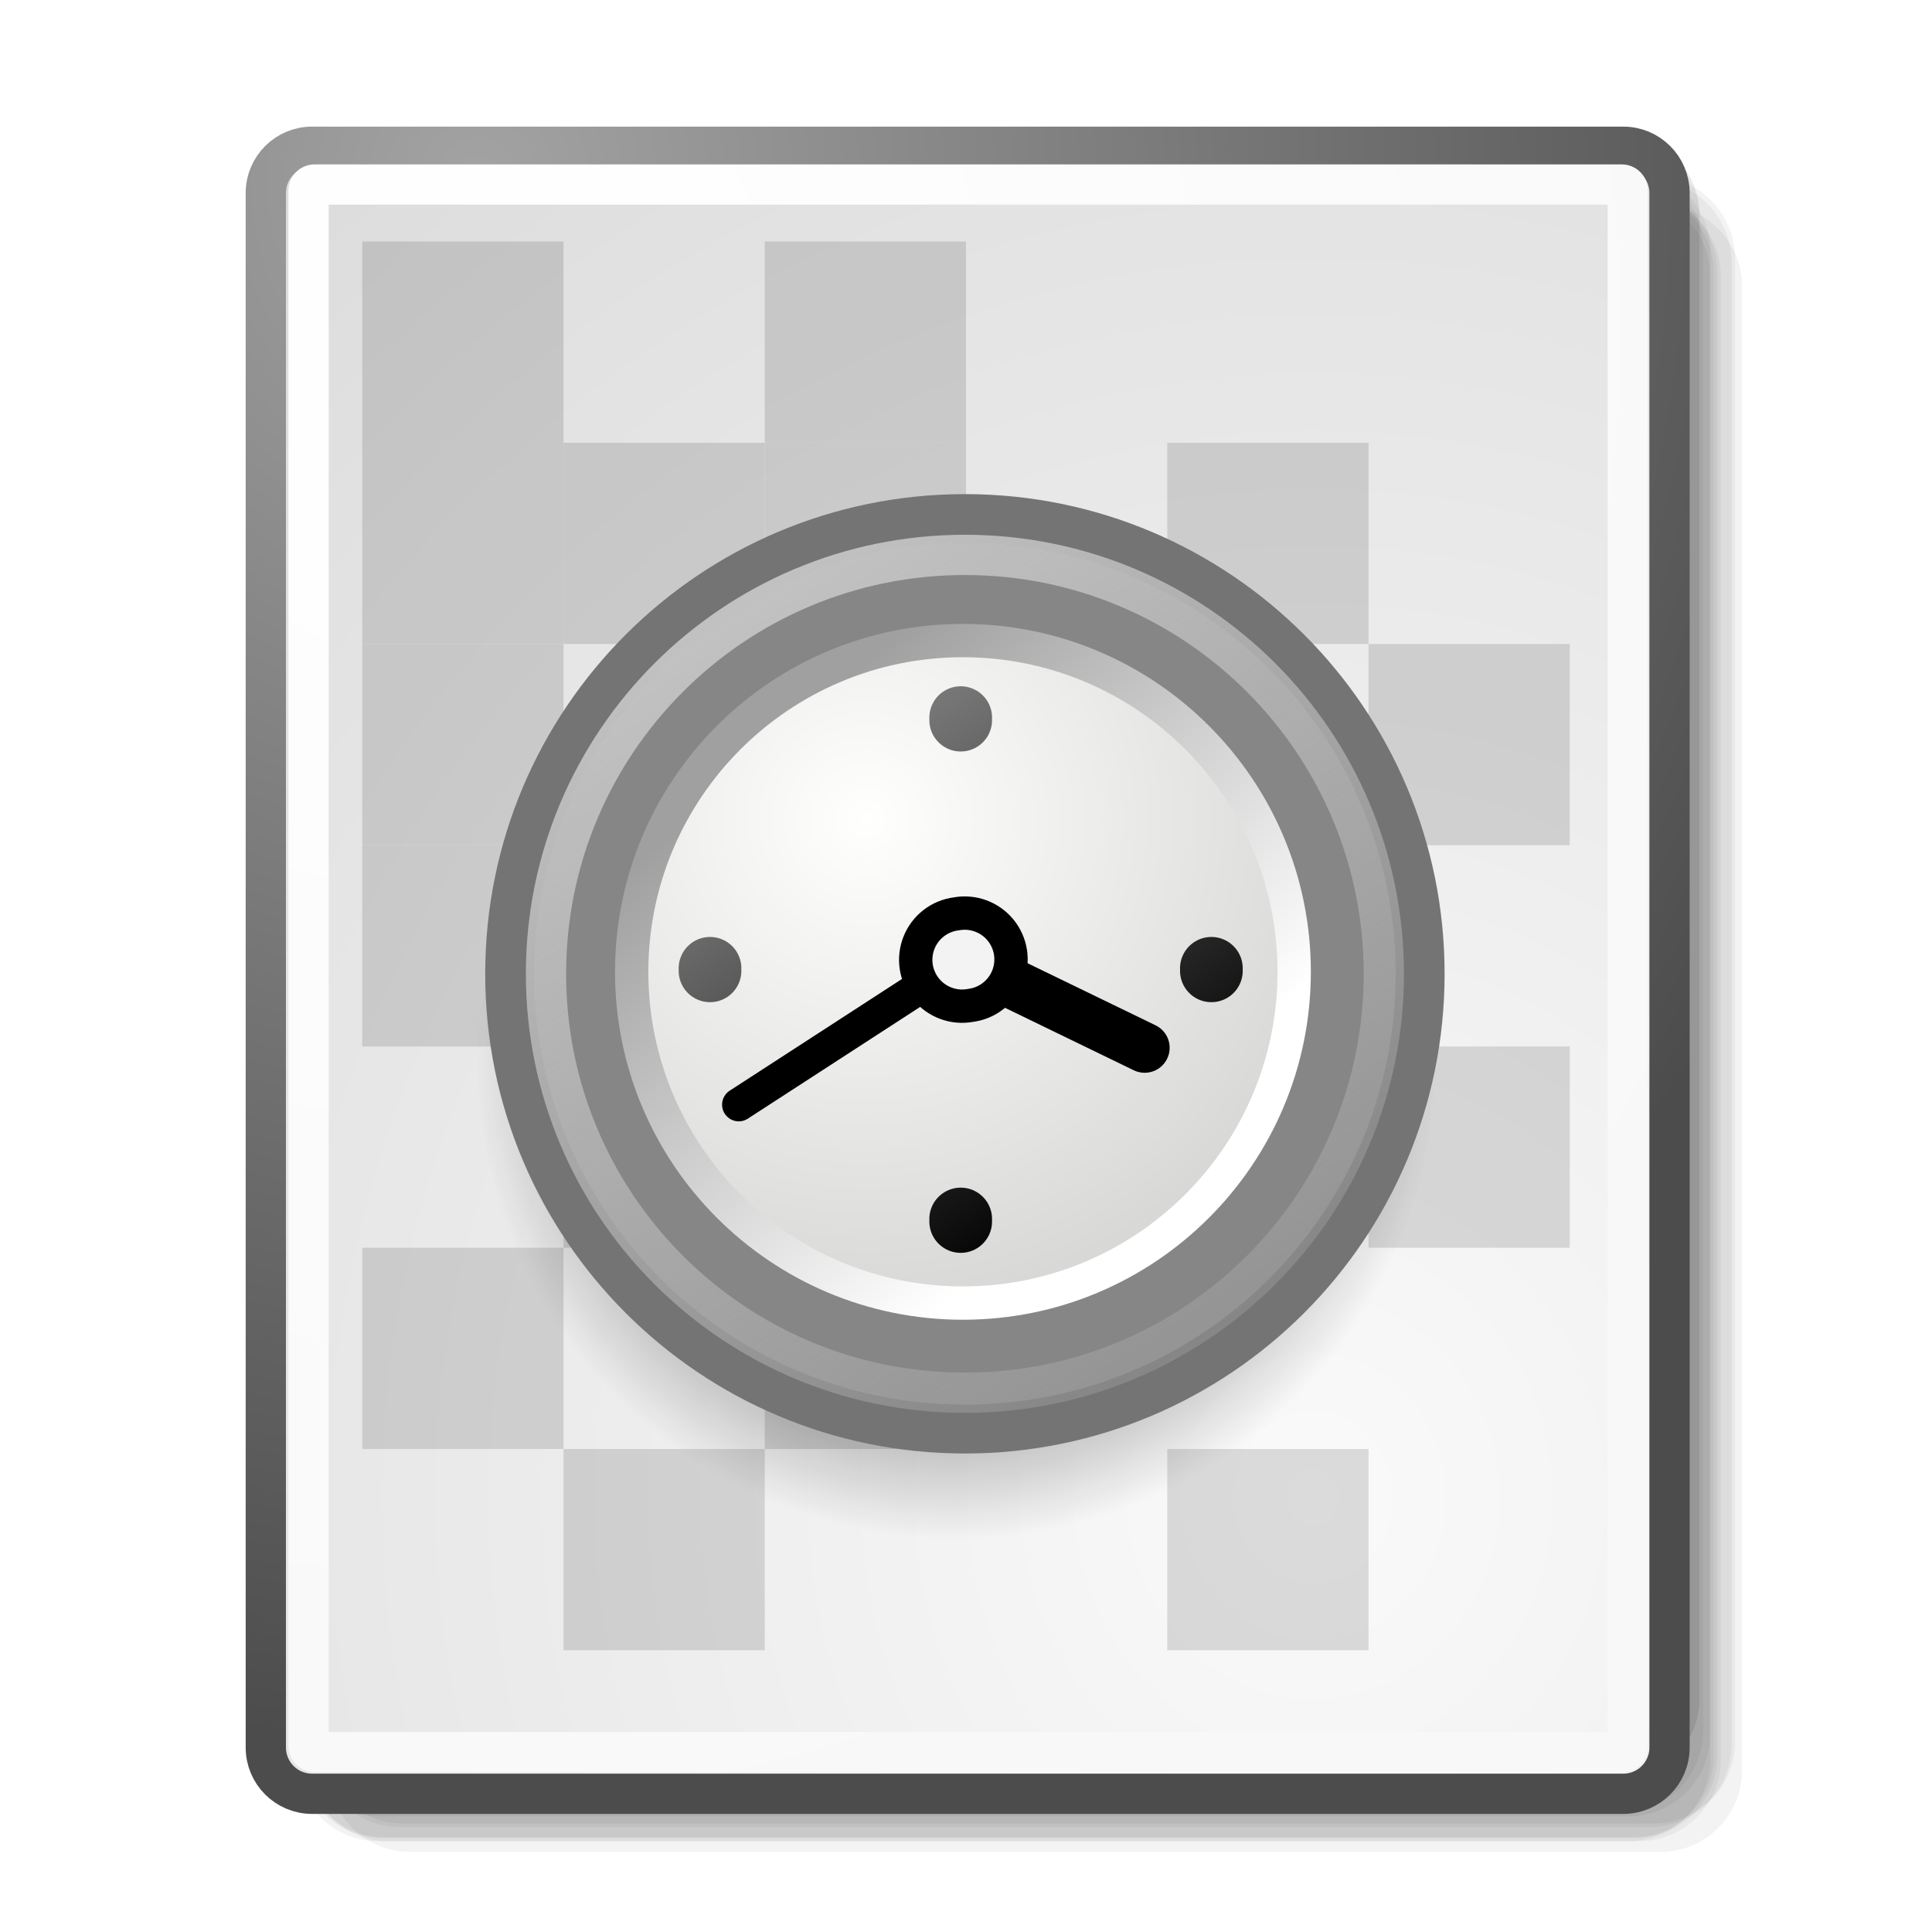
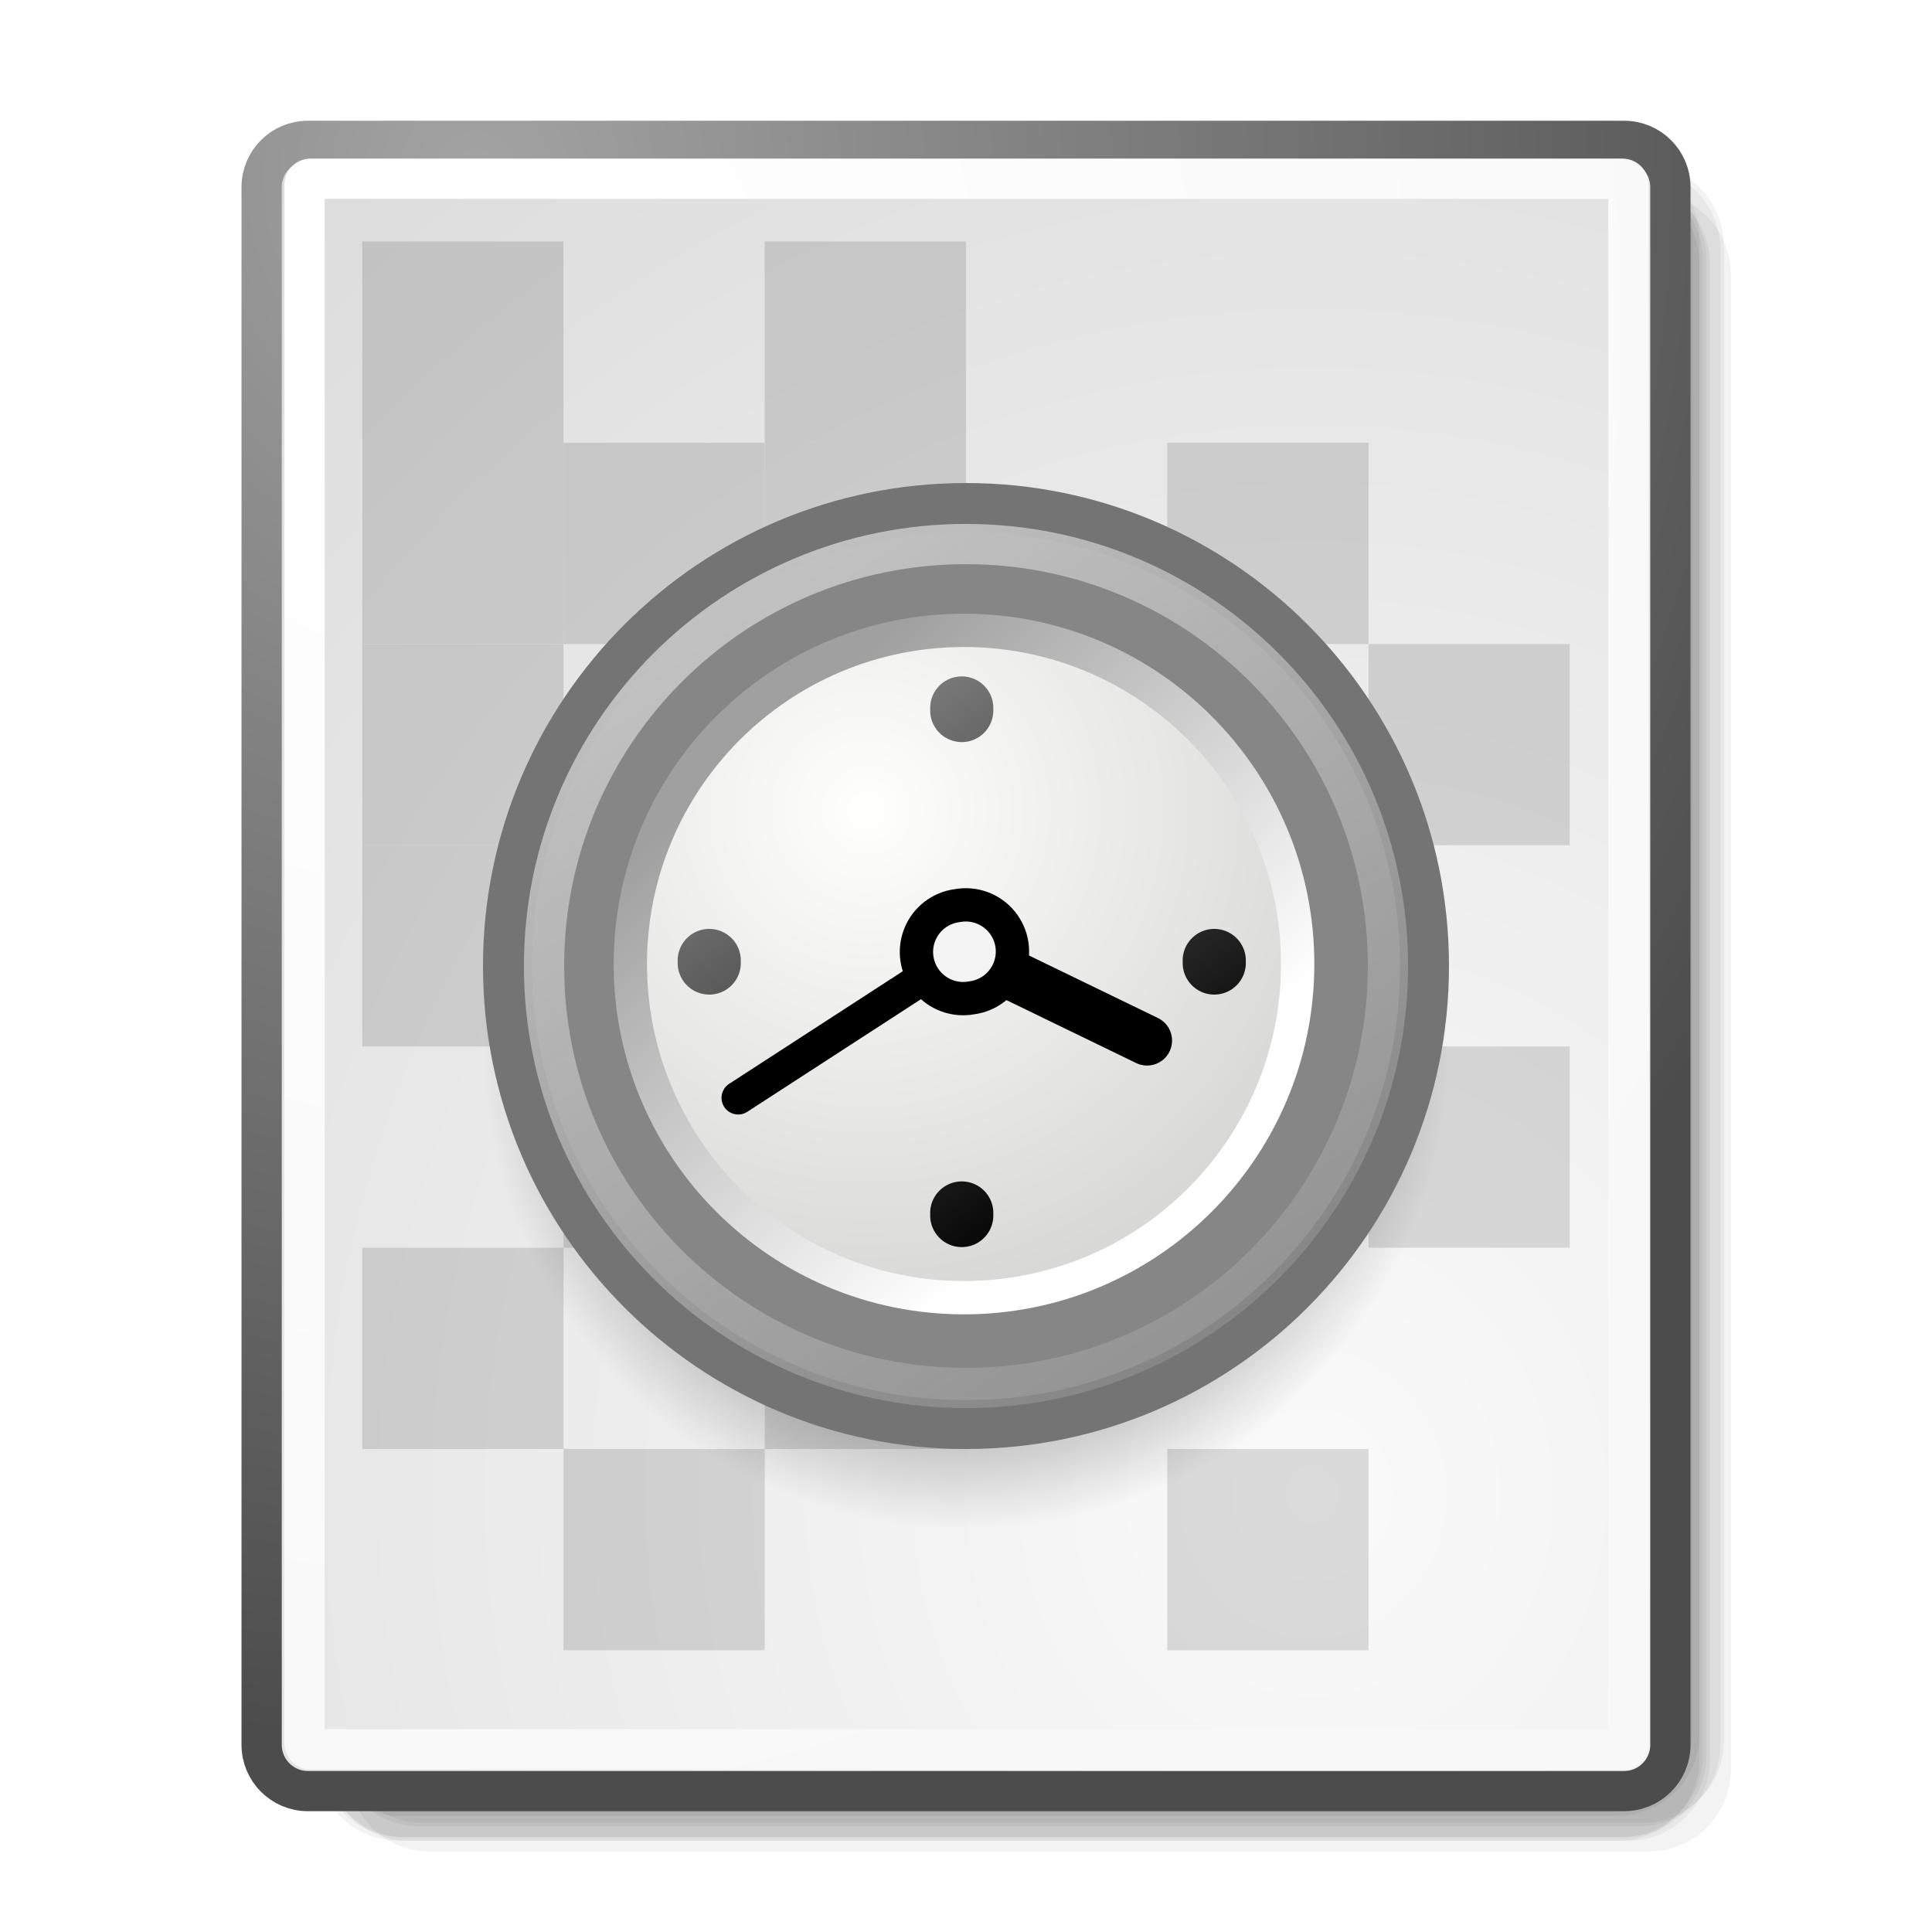
<svg xmlns="http://www.w3.org/2000/svg" xmlns:xlink="http://www.w3.org/1999/xlink" id="svg249" height="48px" width="48px">
  <defs id="defs3">
    <linearGradient id="linearGradient4650">
      <stop style="stop-color:#c6c6c6;stop-opacity:1;" offset="0" id="stop4652" />
      <stop style="stop-color:#c6c6c6;stop-opacity:0;" offset="1" id="stop4654" />
    </linearGradient>
    <linearGradient id="linearGradient4642">
      <stop style="stop-color:#000000;stop-opacity:1;" offset="0" id="stop4644" />
      <stop style="stop-color:#000000;stop-opacity:0;" offset="1" id="stop4646" />
    </linearGradient>
    <linearGradient id="linearGradient2111">
      <stop style="stop-color:#838383;stop-opacity:1;" offset="0" id="stop2113" />
      <stop style="stop-color:#000000;stop-opacity:1;" offset="1" id="stop2115" />
    </linearGradient>
    <linearGradient id="linearGradient42174">
      <stop style="stop-color:#a0a0a0;stop-opacity:1;" offset="0" id="stop42176" />
      <stop style="stop-color:#ffffff;stop-opacity:1;" offset="1" id="stop42178" />
    </linearGradient>
    <linearGradient id="linearGradient2145">
      <stop style="stop-color:#fffffd;stop-opacity:1;" offset="0" id="stop2147" />
      <stop style="stop-color:#cbcbc9;stop-opacity:1;" offset="1" id="stop2149" />
    </linearGradient>
    <linearGradient id="linearGradient2152">
      <stop id="stop2154" offset="0" style="stop-color:#9aa29a;stop-opacity:1;" />
      <stop id="stop2156" offset="1" style="stop-color:#b5beb5;stop-opacity:1;" />
    </linearGradient>
    <linearGradient id="linearGradient15662">
      <stop id="stop15664" offset="0" style="stop-color:#ffffff;stop-opacity:1;" />
      <stop id="stop15666" offset="1" style="stop-color:#f8f8f8;stop-opacity:1;" />
    </linearGradient>
    <linearGradient id="linearGradient269">
      <stop id="stop270" offset="0" style="stop-color:#a3a3a3;stop-opacity:1;" />
      <stop id="stop271" offset="1" style="stop-color:#4c4c4c;stop-opacity:1;" />
    </linearGradient>
    <linearGradient id="linearGradient259">
      <stop id="stop260" offset="0" style="stop-color:#fafafa;stop-opacity:1;" />
      <stop id="stop261" offset="1" style="stop-color:#bbbbbb;stop-opacity:1;" />
    </linearGradient>
    <radialGradient xlink:href="#linearGradient269" id="radialGradient15656" gradientUnits="userSpaceOnUse" gradientTransform="matrix(0.968273,0,0,1.032767,3.353553,0.646447)" cx="8.824" cy="3.756" fx="8.824" fy="3.756" r="37.752" />
    <radialGradient xlink:href="#linearGradient259" id="radialGradient15658" gradientUnits="userSpaceOnUse" gradientTransform="scale(0.960493,1.041132)" cx="33.967" cy="35.737" fx="33.967" fy="35.737" r="86.708" />
    <radialGradient xlink:href="#linearGradient15662" id="radialGradient15668" gradientUnits="userSpaceOnUse" gradientTransform="matrix(0.968273,0,0,1.032767,3.353553,0.646447)" cx="8.144" cy="7.268" fx="8.144" fy="7.268" r="38.159" />
    <radialGradient xlink:href="#linearGradient4642" id="radialGradient4793" gradientUnits="userSpaceOnUse" cx="23.75" cy="31" fx="23.75" fy="31" r="11.5" />
    <linearGradient xlink:href="#linearGradient2152" id="linearGradient4795" gradientUnits="userSpaceOnUse" gradientTransform="matrix(1.909643,0,0,0.592783,-10.06194,-1.765898)" x1="8.916" y1="37.197" x2="9.886" y2="52.091" />
    <radialGradient xlink:href="#linearGradient2145" id="radialGradient4797" gradientUnits="userSpaceOnUse" cx="11.902" cy="10.045" fx="11.902" fy="10.045" r="29.293" />
    <linearGradient xlink:href="#linearGradient42174" id="linearGradient4799" gradientUnits="userSpaceOnUse" x1="6.342" y1="7.789" x2="22.218" y2="25.884" />
    <linearGradient xlink:href="#linearGradient2111" id="linearGradient4801" gradientUnits="userSpaceOnUse" x1="13.037" y1="8.312" x2="19.359" y2="17.323" />
    <linearGradient xlink:href="#linearGradient2111" id="linearGradient4803" gradientUnits="userSpaceOnUse" x1="13.037" y1="-1.588" x2="19.359" y2="7.423" />
    <linearGradient xlink:href="#linearGradient2111" id="linearGradient4805" gradientUnits="userSpaceOnUse" x1="17.987" y1="3.362" x2="24.309" y2="12.373" />
    <linearGradient xlink:href="#linearGradient2111" id="linearGradient4807" gradientUnits="userSpaceOnUse" x1="8.088" y1="3.362" x2="14.409" y2="12.373" />
    <linearGradient xlink:href="#linearGradient4650" id="linearGradient4809" gradientUnits="userSpaceOnUse" x1="6.526" y1="1.39" x2="29.94" y2="37.964" />
+     <linearGradient xlink:href="#linearGradient2152" id="linearGradient4011" gradientUnits="userSpaceOnUse" gradientTransform="matrix(1.909643,0,0,0.592783,-10.06194,-1.765898)" x1="8.916" y1="37.197" x2="9.886" y2="52.091" />
+     <radialGradient xlink:href="#linearGradient2145" id="radialGradient4013" gradientUnits="userSpaceOnUse" cx="11.902" cy="10.045" fx="11.902" fy="10.045" r="29.293" />
+     <linearGradient xlink:href="#linearGradient42174" id="linearGradient4015" gradientUnits="userSpaceOnUse" x1="6.342" y1="7.789" x2="22.218" y2="25.884" />
+     <linearGradient xlink:href="#linearGradient2111" id="linearGradient4017" gradientUnits="userSpaceOnUse" x1="13.037" y1="8.312" x2="19.359" y2="17.323" />
+     <linearGradient xlink:href="#linearGradient2111" id="linearGradient4019" gradientUnits="userSpaceOnUse" x1="13.037" y1="-1.588" x2="19.359" y2="7.423" />
+     <linearGradient xlink:href="#linearGradient2111" id="linearGradient4021" gradientUnits="userSpaceOnUse" x1="17.987" y1="3.362" x2="24.309" y2="12.373" />
+     <linearGradient xlink:href="#linearGradient2111" id="linearGradient4023" gradientUnits="userSpaceOnUse" x1="8.088" y1="3.362" x2="14.409" y2="12.373" />
+     <linearGradient xlink:href="#linearGradient4650" id="linearGradient4025" gradientUnits="userSpaceOnUse" x1="6.526" y1="1.39" x2="29.94" y2="37.964" />
+     <radialGradient xlink:href="#linearGradient4642" id="radialGradient4029" gradientUnits="userSpaceOnUse" cx="23.75" cy="31" fx="23.75" fy="31" r="11.5" />
+     <radialGradient xlink:href="#linearGradient259" id="radialGradient4052" gradientUnits="userSpaceOnUse" gradientTransform="scale(0.960493,1.041132)" cx="33.967" cy="35.737" fx="33.967" fy="35.737" r="86.708" />
+     <radialGradient xlink:href="#linearGradient269" id="radialGradient4054" gradientUnits="userSpaceOnUse" gradientTransform="matrix(0.968273,0,0,1.032767,3.353553,0.646447)" cx="8.824" cy="3.756" fx="8.824" fy="3.756" r="37.752" />
+     <radialGradient xlink:href="#linearGradient15662" id="radialGradient4056" gradientUnits="userSpaceOnUse" gradientTransform="matrix(0.968273,0,0,1.032767,3.353553,0.646447)" cx="8.144" cy="7.268" fx="8.144" fy="7.268" r="38.159" />
  </defs>
  <g id="layer6">
-     <g id="g15887" transform="translate(35.44373,19.44543)" style="fill:#000000;fill-opacity:0.047">
-       <rect style="color:#000000;fill:#000000;fill-opacity:0.047;fill-rule:nonzero;stroke:none;stroke-width:1;stroke-linecap:round;stroke-linejoin:round;stroke-miterlimit:4;stroke-dashoffset:0;stroke-opacity:1;marker:none;marker-start:none;marker-mid:none;marker-end:none;visibility:visible;display:block;overflow:visible" id="rect15787" width="35.125" height="40.92" x="-27.816" y="-14.621" ry="2.033" rx="2.033" />
-       <rect style="color:#000000;fill:#000000;fill-opacity:0.047;fill-rule:nonzero;stroke:none;stroke-width:1;stroke-linecap:round;stroke-linejoin:round;stroke-miterlimit:4;stroke-dashoffset:0;stroke-opacity:1;marker:none;marker-start:none;marker-mid:none;marker-end:none;visibility:visible;display:block;overflow:visible" id="rect15865" width="35.125" height="40.92" x="-27.462" y="-15.063" ry="2.033" rx="2.033" />
-       <rect style="color:#000000;fill:#000000;fill-opacity:0.047;fill-rule:nonzero;stroke:none;stroke-width:1;stroke-linecap:round;stroke-linejoin:round;stroke-miterlimit:4;stroke-dashoffset:0;stroke-opacity:1;marker:none;marker-start:none;marker-mid:none;marker-end:none;visibility:visible;display:block;overflow:visible" id="rect15867" width="35.125" height="40.92" x="-28.257" y="-15.329" ry="2.033" rx="2.033" />
-       <rect style="color:#000000;fill:#000000;fill-opacity:0.047;fill-rule:nonzero;stroke:none;stroke-width:1;stroke-linecap:round;stroke-linejoin:round;stroke-miterlimit:4;stroke-dashoffset:0;stroke-opacity:1;marker:none;marker-start:none;marker-mid:none;marker-end:none;visibility:visible;display:block;overflow:visible" id="rect15869" width="35.125" height="40.92" x="-28.081" y="-15.24" ry="2.033" rx="2.033" />
-       <rect style="color:#000000;fill:#000000;fill-opacity:0.047;fill-rule:nonzero;stroke:none;stroke-width:1;stroke-linecap:round;stroke-linejoin:round;stroke-miterlimit:4;stroke-dashoffset:0;stroke-opacity:1;marker:none;marker-start:none;marker-mid:none;marker-end:none;visibility:visible;display:block;overflow:visible" id="rect15871" width="35.125" height="40.92" x="-27.285" y="-14.356" ry="2.033" rx="2.033" />
-       <rect style="color:#000000;fill:#000000;fill-opacity:0.047;fill-rule:nonzero;stroke:none;stroke-width:1;stroke-linecap:round;stroke-linejoin:round;stroke-miterlimit:4;stroke-dashoffset:0;stroke-opacity:1;marker:none;marker-start:none;marker-mid:none;marker-end:none;visibility:visible;display:block;overflow:visible" id="rect15873" width="35.125" height="40.92" x="-27.904" y="-14.71" ry="2.033" rx="2.033" />
-       <rect style="color:#000000;fill:#000000;fill-opacity:0.047;fill-rule:nonzero;stroke:none;stroke-width:1;stroke-linecap:round;stroke-linejoin:round;stroke-miterlimit:4;stroke-dashoffset:0;stroke-opacity:1;marker:none;marker-start:none;marker-mid:none;marker-end:none;visibility:visible;display:block;overflow:visible" id="rect15875" width="35.125" height="40.92" x="-27.992" y="-14.71" ry="2.033" rx="2.033" />
-       <rect style="color:#000000;fill:#000000;fill-opacity:0.047;fill-rule:nonzero;stroke:none;stroke-width:1;stroke-linecap:round;stroke-linejoin:round;stroke-miterlimit:4;stroke-dashoffset:0;stroke-opacity:1;marker:none;marker-start:none;marker-mid:none;marker-end:none;visibility:visible;display:block;overflow:visible" id="rect15877" width="35.125" height="40.92" x="-28.081" y="-14.621" ry="2.033" rx="2.033" />
-       <rect style="color:#000000;fill:#000000;fill-opacity:0.047;fill-rule:nonzero;stroke:none;stroke-width:1;stroke-linecap:round;stroke-linejoin:round;stroke-miterlimit:4;stroke-dashoffset:0;stroke-opacity:1;marker:none;marker-start:none;marker-mid:none;marker-end:none;visibility:visible;display:block;overflow:visible" id="rect15879" width="35.125" height="40.92" x="-27.55" y="-14.975" ry="2.033" rx="2.033" />
-       <rect style="color:#000000;fill:#000000;fill-opacity:0.047;fill-rule:nonzero;stroke:none;stroke-width:1;stroke-linecap:round;stroke-linejoin:round;stroke-miterlimit:4;stroke-dashoffset:0;stroke-opacity:1;marker:none;marker-start:none;marker-mid:none;marker-end:none;visibility:visible;display:block;overflow:visible" id="rect15881" width="35.125" height="40.92" x="-28.965" y="-15.771" ry="2.033" rx="2.033" />
-       <rect style="color:#000000;fill:#000000;fill-opacity:0.047;fill-rule:nonzero;stroke:none;stroke-width:1;stroke-linecap:round;stroke-linejoin:round;stroke-miterlimit:4;stroke-dashoffset:0;stroke-opacity:1;marker:none;marker-start:none;marker-mid:none;marker-end:none;visibility:visible;display:block;overflow:visible" id="rect15883" width="35.125" height="40.92" x="-28.346" y="-16.124" ry="2.033" rx="2.033" />
-       <rect style="color:#000000;fill:#000000;fill-opacity:0.047;fill-rule:nonzero;stroke:none;stroke-width:1;stroke-linecap:round;stroke-linejoin:round;stroke-miterlimit:4;stroke-dashoffset:0;stroke-opacity:1;marker:none;marker-start:none;marker-mid:none;marker-end:none;visibility:visible;display:block;overflow:visible" id="rect15885" width="35.125" height="40.92" x="-28.346" y="-16.124" ry="2.033" rx="2.033" />
+     <g id="g15887" transform="matrix(0.978144,0,0,1.007303,35.33155,19.24184)" style="fill:#000000;fill-opacity:0.047">
+       <rect style="color:#000000;fill:#000000;fill-opacity:0.047;fill-rule:nonzero;stroke:none;stroke-width:1;stroke-linecap:round;stroke-linejoin:round;marker:none;marker-start:none;marker-mid:none;marker-end:none;stroke-miterlimit:4;stroke-dashoffset:0;stroke-opacity:1;visibility:visible;display:block;overflow:visible" id="rect15787" width="35.125" height="40.92" x="-27.816" y="-14.621" ry="2.018" rx="2.078" />
+       <rect style="color:#000000;fill:#000000;fill-opacity:0.047;fill-rule:nonzero;stroke:none;stroke-width:1;stroke-linecap:round;stroke-linejoin:round;marker:none;marker-start:none;marker-mid:none;marker-end:none;stroke-miterlimit:4;stroke-dashoffset:0;stroke-opacity:1;visibility:visible;display:block;overflow:visible" id="rect15865" width="35.125" height="40.92" x="-27.462" y="-15.063" ry="2.018" rx="2.078" />
+       <rect style="color:#000000;fill:#000000;fill-opacity:0.047;fill-rule:nonzero;stroke:none;stroke-width:1;stroke-linecap:round;stroke-linejoin:round;marker:none;marker-start:none;marker-mid:none;marker-end:none;stroke-miterlimit:4;stroke-dashoffset:0;stroke-opacity:1;visibility:visible;display:block;overflow:visible" id="rect15867" width="35.125" height="40.92" x="-28.257" y="-15.329" ry="2.018" rx="2.078" />
+       <rect style="color:#000000;fill:#000000;fill-opacity:0.047;fill-rule:nonzero;stroke:none;stroke-width:1;stroke-linecap:round;stroke-linejoin:round;marker:none;marker-start:none;marker-mid:none;marker-end:none;stroke-miterlimit:4;stroke-dashoffset:0;stroke-opacity:1;visibility:visible;display:block;overflow:visible" id="rect15869" width="35.125" height="40.92" x="-28.081" y="-15.24" ry="2.018" rx="2.078" />
+       <rect style="color:#000000;fill:#000000;fill-opacity:0.047;fill-rule:nonzero;stroke:none;stroke-width:1;stroke-linecap:round;stroke-linejoin:round;marker:none;marker-start:none;marker-mid:none;marker-end:none;stroke-miterlimit:4;stroke-dashoffset:0;stroke-opacity:1;visibility:visible;display:block;overflow:visible" id="rect15871" width="35.125" height="40.92" x="-27.285" y="-14.356" ry="2.018" rx="2.078" />
+       <rect style="color:#000000;fill:#000000;fill-opacity:0.047;fill-rule:nonzero;stroke:none;stroke-width:1;stroke-linecap:round;stroke-linejoin:round;marker:none;marker-start:none;marker-mid:none;marker-end:none;stroke-miterlimit:4;stroke-dashoffset:0;stroke-opacity:1;visibility:visible;display:block;overflow:visible" id="rect15873" width="35.125" height="40.92" x="-27.904" y="-14.71" ry="2.018" rx="2.078" />
+       <rect style="color:#000000;fill:#000000;fill-opacity:0.047;fill-rule:nonzero;stroke:none;stroke-width:1;stroke-linecap:round;stroke-linejoin:round;marker:none;marker-start:none;marker-mid:none;marker-end:none;stroke-miterlimit:4;stroke-dashoffset:0;stroke-opacity:1;visibility:visible;display:block;overflow:visible" id="rect15875" width="35.125" height="40.92" x="-27.992" y="-14.71" ry="2.018" rx="2.078" />
+       <rect style="color:#000000;fill:#000000;fill-opacity:0.047;fill-rule:nonzero;stroke:none;stroke-width:1;stroke-linecap:round;stroke-linejoin:round;marker:none;marker-start:none;marker-mid:none;marker-end:none;stroke-miterlimit:4;stroke-dashoffset:0;stroke-opacity:1;visibility:visible;display:block;overflow:visible" id="rect15877" width="35.125" height="40.92" x="-28.081" y="-14.621" ry="2.018" rx="2.078" />
+       <rect style="color:#000000;fill:#000000;fill-opacity:0.047;fill-rule:nonzero;stroke:none;stroke-width:1;stroke-linecap:round;stroke-linejoin:round;marker:none;marker-start:none;marker-mid:none;marker-end:none;stroke-miterlimit:4;stroke-dashoffset:0;stroke-opacity:1;visibility:visible;display:block;overflow:visible" id="rect15879" width="35.125" height="40.92" x="-27.55" y="-14.975" ry="2.018" rx="2.078" />
+       <rect style="color:#000000;fill:#000000;fill-opacity:0.047;fill-rule:nonzero;stroke:none;stroke-width:1;stroke-linecap:round;stroke-linejoin:round;marker:none;marker-start:none;marker-mid:none;marker-end:none;stroke-miterlimit:4;stroke-dashoffset:0;stroke-opacity:1;visibility:visible;display:block;overflow:visible" id="rect15881" width="35.125" height="40.92" x="-28.965" y="-15.771" ry="2.018" rx="2.078" />
+       <rect style="color:#000000;fill:#000000;fill-opacity:0.047;fill-rule:nonzero;stroke:none;stroke-width:1;stroke-linecap:round;stroke-linejoin:round;marker:none;marker-start:none;marker-mid:none;marker-end:none;stroke-miterlimit:4;stroke-dashoffset:0;stroke-opacity:1;visibility:visible;display:block;overflow:visible" id="rect15883" width="35.125" height="40.92" x="-28.346" y="-16.124" ry="2.018" rx="2.078" />
+       <rect style="color:#000000;fill:#000000;fill-opacity:0.047;fill-rule:nonzero;stroke:none;stroke-width:1;stroke-linecap:round;stroke-linejoin:round;marker:none;marker-start:none;marker-mid:none;marker-end:none;stroke-miterlimit:4;stroke-dashoffset:0;stroke-opacity:1;visibility:visible;display:block;overflow:visible" id="rect15885" width="35.125" height="40.92" x="-28.346" y="-16.124" ry="2.018" rx="2.078" />
    </g>
  </g>
  <g style="display:inline" id="layer1">
-     <rect style="color:#000000;fill:url(#radialGradient15658);fill-opacity:1;fill-rule:nonzero;stroke:url(#radialGradient15656);stroke-width:1;stroke-linecap:round;stroke-linejoin:round;stroke-miterlimit:4;stroke-dashoffset:0;stroke-opacity:1;marker:none;marker-start:none;marker-mid:none;marker-end:none;visibility:visible;display:block;overflow:visible" id="rect15391" width="34.875" height="40.92" x="6.604" y="3.646" ry="1.149" />
-     <rect style="color:#000000;fill:none;fill-opacity:1;fill-rule:nonzero;stroke:url(#radialGradient15668);stroke-width:1;stroke-linecap:round;stroke-linejoin:round;stroke-miterlimit:4;stroke-dashoffset:0;stroke-opacity:1;marker:none;marker-start:none;marker-mid:none;marker-end:none;visibility:visible;display:block;overflow:visible" id="rect15660" width="32.776" height="38.946" x="7.666" y="4.584" ry="0.149" rx="0.149" />
+     <g id="g4048" transform="matrix(1.003581,0,0,1.001942,-0.1272,-0.153489)">
+       <rect ry="1.147" y="3.646" x="6.604" height="40.92" width="34.875" id="rect15391" style="color:#000000;fill:url(#radialGradient4052);fill-opacity:1;fill-rule:nonzero;stroke:url(#radialGradient4054);stroke-width:0.997;stroke-linecap:round;stroke-linejoin:round;marker:none;marker-start:none;marker-mid:none;marker-end:none;stroke-miterlimit:4;stroke-dashoffset:0;stroke-opacity:1;visibility:visible;display:block;overflow:visible" rx="1.145" />
+       <rect rx="0.149" ry="0.149" y="4.584" x="7.666" height="38.946" width="32.776" id="rect15660" style="color:#000000;fill:none;fill-opacity:1;fill-rule:nonzero;stroke:url(#radialGradient4056);stroke-width:0.997;stroke-linecap:round;stroke-linejoin:round;marker:none;marker-start:none;marker-mid:none;marker-end:none;stroke-miterlimit:4;stroke-dashoffset:0;stroke-opacity:1;visibility:visible;display:block;overflow:visible" />
+     </g>
  </g>
  <g id="layer5" style="display:inline">
    <g id="g4734" style="opacity:0.126">
      <rect y="6" x="9" height="5" width="5" id="rect4691" style="opacity:1;color:#000000;fill:#000000;fill-opacity:1;fill-rule:evenodd;stroke:none;stroke-width:1.215;stroke-linecap:round;stroke-linejoin:round;marker:none;marker-start:none;marker-mid:none;marker-end:none;stroke-miterlimit:4;stroke-dasharray:none;stroke-dashoffset:0;stroke-opacity:1;visibility:visible;display:inline;overflow:visible" />
      <rect style="opacity:1;color:#000000;fill:#000000;fill-opacity:1;fill-rule:evenodd;stroke:none;stroke-width:1.215;stroke-linecap:round;stroke-linejoin:round;marker:none;marker-start:none;marker-mid:none;marker-end:none;stroke-miterlimit:4;stroke-dasharray:none;stroke-dashoffset:0;stroke-opacity:1;visibility:visible;display:inline;overflow:visible" id="rect4693" width="5" height="5" x="19" y="6" />
      <rect y="11" x="14" height="5" width="5" id="rect4695" style="opacity:1;color:#000000;fill:#000000;fill-opacity:1;fill-rule:evenodd;stroke:none;stroke-width:1.215;stroke-linecap:round;stroke-linejoin:round;marker:none;marker-start:none;marker-mid:none;marker-end:none;stroke-miterlimit:4;stroke-dasharray:none;stroke-dashoffset:0;stroke-opacity:1;visibility:visible;display:inline;overflow:visible" />
      <rect style="opacity:1;color:#000000;fill:#000000;fill-opacity:1;fill-rule:evenodd;stroke:none;stroke-width:1.215;stroke-linecap:round;stroke-linejoin:round;marker:none;marker-start:none;marker-mid:none;marker-end:none;stroke-miterlimit:4;stroke-dasharray:none;stroke-dashoffset:0;stroke-opacity:1;visibility:visible;display:inline;overflow:visible" id="rect4697" width="5" height="5" x="19" y="11" />
      <rect style="opacity:1;color:#000000;fill:#000000;fill-opacity:1;fill-rule:evenodd;stroke:none;stroke-width:1.215;stroke-linecap:round;stroke-linejoin:round;marker:none;marker-start:none;marker-mid:none;marker-end:none;stroke-miterlimit:4;stroke-dasharray:none;stroke-dashoffset:0;stroke-opacity:1;visibility:visible;display:inline;overflow:visible" id="rect4699" width="5" height="5" x="9" y="11" />
      <rect y="16" x="9" height="5" width="5" id="rect4701" style="opacity:1;color:#000000;fill:#000000;fill-opacity:1;fill-rule:evenodd;stroke:none;stroke-width:1.215;stroke-linecap:round;stroke-linejoin:round;marker:none;marker-start:none;marker-mid:none;marker-end:none;stroke-miterlimit:4;stroke-dasharray:none;stroke-dashoffset:0;stroke-opacity:1;visibility:visible;display:inline;overflow:visible" />
      <rect style="opacity:1;color:#000000;fill:#000000;fill-opacity:1;fill-rule:evenodd;stroke:none;stroke-width:1.215;stroke-linecap:round;stroke-linejoin:round;marker:none;marker-start:none;marker-mid:none;marker-end:none;stroke-miterlimit:4;stroke-dasharray:none;stroke-dashoffset:0;stroke-opacity:1;visibility:visible;display:inline;overflow:visible" id="rect4703" width="5" height="5" x="14" y="21" />
      <rect y="16" x="19" height="5" width="5" id="rect4705" style="opacity:1;color:#000000;fill:#000000;fill-opacity:1;fill-rule:evenodd;stroke:none;stroke-width:1.215;stroke-linecap:round;stroke-linejoin:round;marker:none;marker-start:none;marker-mid:none;marker-end:none;stroke-miterlimit:4;stroke-dasharray:none;stroke-dashoffset:0;stroke-opacity:1;visibility:visible;display:inline;overflow:visible" />
      <rect style="opacity:1;color:#000000;fill:#000000;fill-opacity:1;fill-rule:evenodd;stroke:none;stroke-width:1.215;stroke-linecap:round;stroke-linejoin:round;marker:none;marker-start:none;marker-mid:none;marker-end:none;stroke-miterlimit:4;stroke-dasharray:none;stroke-dashoffset:0;stroke-opacity:1;visibility:visible;display:inline;overflow:visible" id="rect4707" width="5" height="5" x="24" y="16" />
      <rect y="11" x="29" height="5" width="5" id="rect4709" style="opacity:1;color:#000000;fill:#000000;fill-opacity:1;fill-rule:evenodd;stroke:none;stroke-width:1.215;stroke-linecap:round;stroke-linejoin:round;marker:none;marker-start:none;marker-mid:none;marker-end:none;stroke-miterlimit:4;stroke-dasharray:none;stroke-dashoffset:0;stroke-opacity:1;visibility:visible;display:inline;overflow:visible" />
      <rect style="opacity:1;color:#000000;fill:#000000;fill-opacity:1;fill-rule:evenodd;stroke:none;stroke-width:1.215;stroke-linecap:round;stroke-linejoin:round;marker:none;marker-start:none;marker-mid:none;marker-end:none;stroke-miterlimit:4;stroke-dasharray:none;stroke-dashoffset:0;stroke-opacity:1;visibility:visible;display:inline;overflow:visible" id="rect4711" width="5" height="5" x="34" y="16" />
      <rect y="21" x="29" height="5" width="5" id="rect4713" style="opacity:1;color:#000000;fill:#000000;fill-opacity:1;fill-rule:evenodd;stroke:none;stroke-width:1.215;stroke-linecap:round;stroke-linejoin:round;marker:none;marker-start:none;marker-mid:none;marker-end:none;stroke-miterlimit:4;stroke-dasharray:none;stroke-dashoffset:0;stroke-opacity:1;visibility:visible;display:inline;overflow:visible" />
      <rect style="opacity:1;color:#000000;fill:#000000;fill-opacity:1;fill-rule:evenodd;stroke:none;stroke-width:1.215;stroke-linecap:round;stroke-linejoin:round;marker:none;marker-start:none;marker-mid:none;marker-end:none;stroke-miterlimit:4;stroke-dasharray:none;stroke-dashoffset:0;stroke-opacity:1;visibility:visible;display:inline;overflow:visible" id="rect4715" width="5" height="5" x="34" y="26" />
      <rect y="21" x="9" height="5" width="5" id="rect4719" style="opacity:1;color:#000000;fill:#000000;fill-opacity:1;fill-rule:evenodd;stroke:none;stroke-width:1.215;stroke-linecap:round;stroke-linejoin:round;marker:none;marker-start:none;marker-mid:none;marker-end:none;stroke-miterlimit:4;stroke-dasharray:none;stroke-dashoffset:0;stroke-opacity:1;visibility:visible;display:inline;overflow:visible" />
      <rect style="opacity:1;color:#000000;fill:#000000;fill-opacity:1;fill-rule:evenodd;stroke:none;stroke-width:1.215;stroke-linecap:round;stroke-linejoin:round;marker:none;marker-start:none;marker-mid:none;marker-end:none;stroke-miterlimit:4;stroke-dasharray:none;stroke-dashoffset:0;stroke-opacity:1;visibility:visible;display:inline;overflow:visible" id="rect4721" width="5" height="5" x="14" y="26" />
      <rect y="31" x="9" height="5" width="5" id="rect4723" style="opacity:1;color:#000000;fill:#000000;fill-opacity:1;fill-rule:evenodd;stroke:none;stroke-width:1.215;stroke-linecap:round;stroke-linejoin:round;marker:none;marker-start:none;marker-mid:none;marker-end:none;stroke-miterlimit:4;stroke-dasharray:none;stroke-dashoffset:0;stroke-opacity:1;visibility:visible;display:inline;overflow:visible" />
      <rect style="opacity:1;color:#000000;fill:#000000;fill-opacity:1;fill-rule:evenodd;stroke:none;stroke-width:1.215;stroke-linecap:round;stroke-linejoin:round;marker:none;marker-start:none;marker-mid:none;marker-end:none;stroke-miterlimit:4;stroke-dasharray:none;stroke-dashoffset:0;stroke-opacity:1;visibility:visible;display:inline;overflow:visible" id="rect4725" width="5" height="5" x="14" y="36" />
      <rect y="31" x="19" height="5" width="5" id="rect4727" style="opacity:1;color:#000000;fill:#000000;fill-opacity:1;fill-rule:evenodd;stroke:none;stroke-width:1.215;stroke-linecap:round;stroke-linejoin:round;marker:none;marker-start:none;marker-mid:none;marker-end:none;stroke-miterlimit:4;stroke-dasharray:none;stroke-dashoffset:0;stroke-opacity:1;visibility:visible;display:inline;overflow:visible" />
      <rect style="opacity:1;color:#000000;fill:#000000;fill-opacity:1;fill-rule:evenodd;stroke:none;stroke-width:1.215;stroke-linecap:round;stroke-linejoin:round;marker:none;marker-start:none;marker-mid:none;marker-end:none;stroke-miterlimit:4;stroke-dasharray:none;stroke-dashoffset:0;stroke-opacity:1;visibility:visible;display:inline;overflow:visible" id="rect4729" width="5" height="5" x="24" y="26" />
      <rect y="36" x="29" height="5" width="5" id="rect4731" style="opacity:1;color:#000000;fill:#000000;fill-opacity:1;fill-rule:evenodd;stroke:none;stroke-width:1.215;stroke-linecap:round;stroke-linejoin:round;marker:none;marker-start:none;marker-mid:none;marker-end:none;stroke-miterlimit:4;stroke-dasharray:none;stroke-dashoffset:0;stroke-opacity:1;visibility:visible;display:inline;overflow:visible" />
    </g>
-     <g id="g4777" transform="matrix(0.851895,0,0,0.851895,3.527407,3.74826)">
-       <path transform="matrix(1.217391,0,0,1.217391,-5.163043,-11.23913)" d="M 35.25 31 A 11.5 11.5 0 1 1  12.25,31 A 11.5 11.5 0 1 1  35.25 31 z" id="path4640" style="opacity:1;color:#000000;fill:url(#radialGradient4793);fill-opacity:1;fill-rule:evenodd;stroke:none;stroke-width:2;stroke-linecap:round;stroke-linejoin:round;marker:none;marker-start:none;marker-mid:none;marker-end:none;stroke-miterlimit:4;stroke-dasharray:none;stroke-dashoffset:0;stroke-opacity:1;visibility:visible;display:inline;overflow:visible" />
-       <path style="color:#000000;fill:url(#linearGradient4795);fill-opacity:1;fill-rule:evenodd;stroke:none;stroke-width:1;stroke-linecap:butt;stroke-linejoin:miter;marker:none;marker-start:none;marker-mid:none;marker-end:none;stroke-miterlimit:4;stroke-dashoffset:0;stroke-opacity:1;visibility:visible;display:inline;overflow:visible" d="M 20.794,11.071 L 12.015,21.275 L 12.785,22.035 L 20.794,11.071 z " id="path14341" />
-       <path style="fill:#fefefe;fill-opacity:1;fill-rule:evenodd;stroke:none;stroke-width:1;stroke-linecap:butt;stroke-linejoin:miter;stroke-miterlimit:4;stroke-opacity:1" d="M 20.721,11.016 L 12.892,21.872 L 14.01,22.86 L 20.721,11.016 z " id="path18921" />
-       <path style="fill:#868686;fill-opacity:1;fill-rule:evenodd;stroke:#747474;stroke-width:1.602;stroke-linecap:round;stroke-linejoin:round;stroke-miterlimit:4;stroke-dasharray:none;stroke-dashoffset:0;stroke-opacity:1" id="path27786" d="M 31.161 16.911 A 14.911 14.911 0 1 1  1.339,16.911 A 14.911 14.911 0 1 1  31.161 16.911 z" transform="matrix(0.890387,0,0,0.890387,9.531204,8.94291)" />
-       <path style="fill:url(#radialGradient4797);fill-opacity:1;fill-rule:evenodd;stroke:url(#linearGradient4799);stroke-width:1.5;stroke-linecap:round;stroke-linejoin:round;stroke-miterlimit:4;stroke-dashoffset:0;stroke-opacity:1" id="path35549" d="M 31.161 16.911 A 14.911 14.911 0 1 1  1.339,16.911 A 14.911 14.911 0 1 1  31.161 16.911 z" transform="matrix(0.647906,0,0,0.647906,13.41368,12.98557)" />
-       <g transform="matrix(-0.18434,-1.183142,1.183142,-0.18434,0.224386,58.8646)" id="g4606">
-         <path transform="matrix(0.925965,0,0,0.925965,11.99631,8.116076)" d="M 16.406 17.281 A 1.219 1.219 0 1 1  13.969,17.281 A 1.219 1.219 0 1 1  16.406 17.281 z" id="path34778" style="fill:#f3f3f3;fill-opacity:1;fill-rule:evenodd;stroke:#000000;stroke-width:0.877;stroke-linecap:round;stroke-linejoin:round;stroke-miterlimit:4;stroke-dashoffset:0;stroke-opacity:1" />
-         <path id="path35559" d="M 25.56,22.971 L 23.411,18.168" style="fill:none;fill-opacity:0.75;fill-rule:evenodd;stroke:#000000;stroke-width:0.812;stroke-linecap:round;stroke-linejoin:miter;stroke-miterlimit:4;stroke-opacity:1" />
-         <path id="path35561" d="M 23.258,28.15 L 25.251,25.275" style="fill:none;fill-opacity:0.75;fill-rule:evenodd;stroke:#000000;stroke-width:1.217;stroke-linecap:round;stroke-linejoin:miter;stroke-miterlimit:4;stroke-opacity:1" />
+     <g id="g4031">
+       <path transform="matrix(1.043478,0,0,1.043478,-0.782605,-6.347815)" d="M 35.25 31 A 11.5 11.5 0 1 1  12.25,31 A 11.5 11.5 0 1 1  35.25 31 z" id="path4640" style="color:#000000;fill:url(#radialGradient4029);fill-opacity:1;fill-rule:evenodd;stroke:none;stroke-width:2;stroke-linecap:round;stroke-linejoin:round;marker:none;marker-start:none;marker-mid:none;marker-end:none;stroke-miterlimit:4;stroke-dasharray:none;stroke-dashoffset:0;stroke-opacity:1;visibility:visible;display:inline;overflow:visible" />
+       <g transform="matrix(1.007274,0,0,1.007274,-0.147468,-0.369498)" id="g3996">
+         <path id="path14341" d="M 20.794,11.071 L 12.015,21.275 L 12.785,22.035 L 20.794,11.071 z " style="color:#000000;fill:url(#linearGradient4011);fill-opacity:1;fill-rule:evenodd;stroke:none;stroke-width:1;stroke-linecap:butt;stroke-linejoin:miter;marker:none;marker-start:none;marker-mid:none;marker-end:none;stroke-miterlimit:4;stroke-dashoffset:0;stroke-opacity:1;visibility:visible;display:inline;overflow:visible" transform="matrix(0.851895,0,0,0.851895,3.527407,3.74826)" />
+         <path id="path18921" d="M 20.721,11.016 L 12.892,21.872 L 14.01,22.86 L 20.721,11.016 z " style="fill:#fefefe;fill-opacity:1;fill-rule:evenodd;stroke:none;stroke-width:1;stroke-linecap:butt;stroke-linejoin:miter;stroke-miterlimit:4;stroke-opacity:1" transform="matrix(0.851895,0,0,0.851895,3.527407,3.74826)" />
+         <path transform="matrix(0.758516,0,0,0.758516,11.64699,11.36668)" d="M 31.161 16.911 A 14.911 14.911 0 1 1  1.339,16.911 A 14.911 14.911 0 1 1  31.161 16.911 z" id="path27786" style="fill:#868686;fill-opacity:1;fill-rule:evenodd;stroke:#747474;stroke-width:1.59;stroke-linecap:round;stroke-linejoin:round;stroke-miterlimit:4;stroke-dasharray:none;stroke-dashoffset:0;stroke-opacity:1" />
+         <path transform="matrix(0.551948,0,0,0.551948,14.95445,14.8106)" d="M 31.161 16.911 A 14.911 14.911 0 1 1  1.339,16.911 A 14.911 14.911 0 1 1  31.161 16.911 z" id="path35549" style="fill:url(#radialGradient4013);fill-opacity:1;fill-rule:evenodd;stroke:url(#linearGradient4015);stroke-width:1.489;stroke-linecap:round;stroke-linejoin:round;stroke-miterlimit:4;stroke-dashoffset:0;stroke-opacity:1" />
+         <g id="g4606" transform="matrix(-0.157038,-1.007913,1.007913,-0.157038,3.71856,53.89472)">
+           <path style="fill:#f3f3f3;fill-opacity:1;fill-rule:evenodd;stroke:#000000;stroke-width:0.87;stroke-linecap:round;stroke-linejoin:round;stroke-miterlimit:4;stroke-dashoffset:0;stroke-opacity:1" id="path34778" d="M 16.406 17.281 A 1.219 1.219 0 1 1  13.969,17.281 A 1.219 1.219 0 1 1  16.406 17.281 z" transform="matrix(0.925965,0,0,0.925965,11.99631,8.116076)" />
+           <path style="fill:none;fill-opacity:0.75;fill-rule:evenodd;stroke:#000000;stroke-width:0.806;stroke-linecap:round;stroke-linejoin:miter;stroke-miterlimit:4;stroke-opacity:1" d="M 25.56,22.971 L 23.411,18.168" id="path35559" />
+           <path style="fill:none;fill-opacity:0.75;fill-rule:evenodd;stroke:#000000;stroke-width:1.209;stroke-linecap:round;stroke-linejoin:miter;stroke-miterlimit:4;stroke-opacity:1" d="M 23.258,28.15 L 25.251,25.275" id="path35561" />
+         </g>
+         <path transform="matrix(1.258273,0,0,1.258273,2.848178,8.180642)" d="M 17.324 7.693 A 0.619 0.619 0 1 1  16.087,7.693 A 0.619 0.619 0 1 1  17.324 7.693 z" id="path35563" style="fill:url(#linearGradient4017);fill-opacity:1;fill-rule:evenodd;stroke:none;stroke-width:1.369;stroke-linecap:round;stroke-linejoin:round;stroke-miterlimit:4;stroke-dashoffset:0;stroke-opacity:1" />
+         <path transform="matrix(1.258273,0,0,1.258273,2.848178,20.63692)" d="M 17.324 7.693 A 0.619 0.619 0 1 1  16.087,7.693 A 0.619 0.619 0 1 1  17.324 7.693 z" id="path35565" style="fill:url(#linearGradient4019);fill-opacity:1;fill-rule:evenodd;stroke:none;stroke-width:1.369;stroke-linecap:round;stroke-linejoin:round;stroke-miterlimit:4;stroke-dashoffset:0;stroke-opacity:1" />
+         <path transform="matrix(1.258273,0,0,1.258273,-3.37996,14.40877)" d="M 17.324 7.693 A 0.619 0.619 0 1 1  16.087,7.693 A 0.619 0.619 0 1 1  17.324 7.693 z" id="path35567" style="fill:url(#linearGradient4021);fill-opacity:1;fill-rule:evenodd;stroke:none;stroke-width:1.369;stroke-linecap:round;stroke-linejoin:round;stroke-miterlimit:4;stroke-dashoffset:0;stroke-opacity:1" />
+         <path transform="matrix(1.258273,0,0,1.258273,9.076306,14.40877)" d="M 17.324 7.693 A 0.619 0.619 0 1 1  16.087,7.693 A 0.619 0.619 0 1 1  17.324 7.693 z" id="path35569" style="fill:url(#linearGradient4023);fill-opacity:1;fill-rule:evenodd;stroke:none;stroke-width:1.369;stroke-linecap:round;stroke-linejoin:round;stroke-miterlimit:4;stroke-dashoffset:0;stroke-opacity:1" />
+         <path style="fill:none;fill-opacity:1;fill-rule:evenodd;stroke:url(#linearGradient4025);stroke-width:1.422;stroke-linecap:round;stroke-linejoin:round;stroke-miterlimit:4;stroke-dashoffset:0;stroke-opacity:1" id="path10651" d="M 31.161 16.911 A 14.911 14.911 0 1 1  1.339,16.911 A 14.911 14.911 0 1 1  31.161 16.911 z" transform="matrix(0.697996,0,0,0.697996,12.63045,12.39013)" />
      </g>
-       <path style="fill:url(#linearGradient4801);fill-opacity:1;fill-rule:evenodd;stroke:none;stroke-width:1.369;stroke-linecap:round;stroke-linejoin:round;stroke-miterlimit:4;stroke-dashoffset:0;stroke-opacity:1" id="path35563" d="M 17.324 7.693 A 0.619 0.619 0 1 1  16.087,7.693 A 0.619 0.619 0 1 1  17.324 7.693 z" transform="matrix(1.477028,0,0,1.477028,-0.797315,5.202968)" />
-       <path style="fill:url(#linearGradient4803);fill-opacity:1;fill-rule:evenodd;stroke:none;stroke-width:1.369;stroke-linecap:round;stroke-linejoin:round;stroke-miterlimit:4;stroke-dashoffset:0;stroke-opacity:1" id="path35565" d="M 17.324 7.693 A 0.619 0.619 0 1 1  16.087,7.693 A 0.619 0.619 0 1 1  17.324 7.693 z" transform="matrix(1.477028,0,0,1.477028,-0.797315,19.82481)" />
-       <path style="fill:url(#linearGradient4805);fill-opacity:1;fill-rule:evenodd;stroke:none;stroke-width:1.369;stroke-linecap:round;stroke-linejoin:round;stroke-miterlimit:4;stroke-dashoffset:0;stroke-opacity:1" id="path35567" d="M 17.324 7.693 A 0.619 0.619 0 1 1  16.087,7.693 A 0.619 0.619 0 1 1  17.324 7.693 z" transform="matrix(1.477028,0,0,1.477028,-8.108238,12.51388)" />
-       <path style="fill:url(#linearGradient4807);fill-opacity:1;fill-rule:evenodd;stroke:none;stroke-width:1.369;stroke-linecap:round;stroke-linejoin:round;stroke-miterlimit:4;stroke-dashoffset:0;stroke-opacity:1" id="path35569" d="M 17.324 7.693 A 0.619 0.619 0 1 1  16.087,7.693 A 0.619 0.619 0 1 1  17.324 7.693 z" transform="matrix(1.477028,0,0,1.477028,6.513595,12.51388)" />
-       <path transform="matrix(0.819345,0,0,0.819345,10.68564,10.14429)" d="M 31.161 16.911 A 14.911 14.911 0 1 1  1.339,16.911 A 14.911 14.911 0 1 1  31.161 16.911 z" id="path10651" style="fill:none;fill-opacity:1;fill-rule:evenodd;stroke:url(#linearGradient4809);stroke-width:1.433;stroke-linecap:round;stroke-linejoin:round;stroke-miterlimit:4;stroke-dashoffset:0;stroke-opacity:1" />
    </g>
  </g>
</svg>
